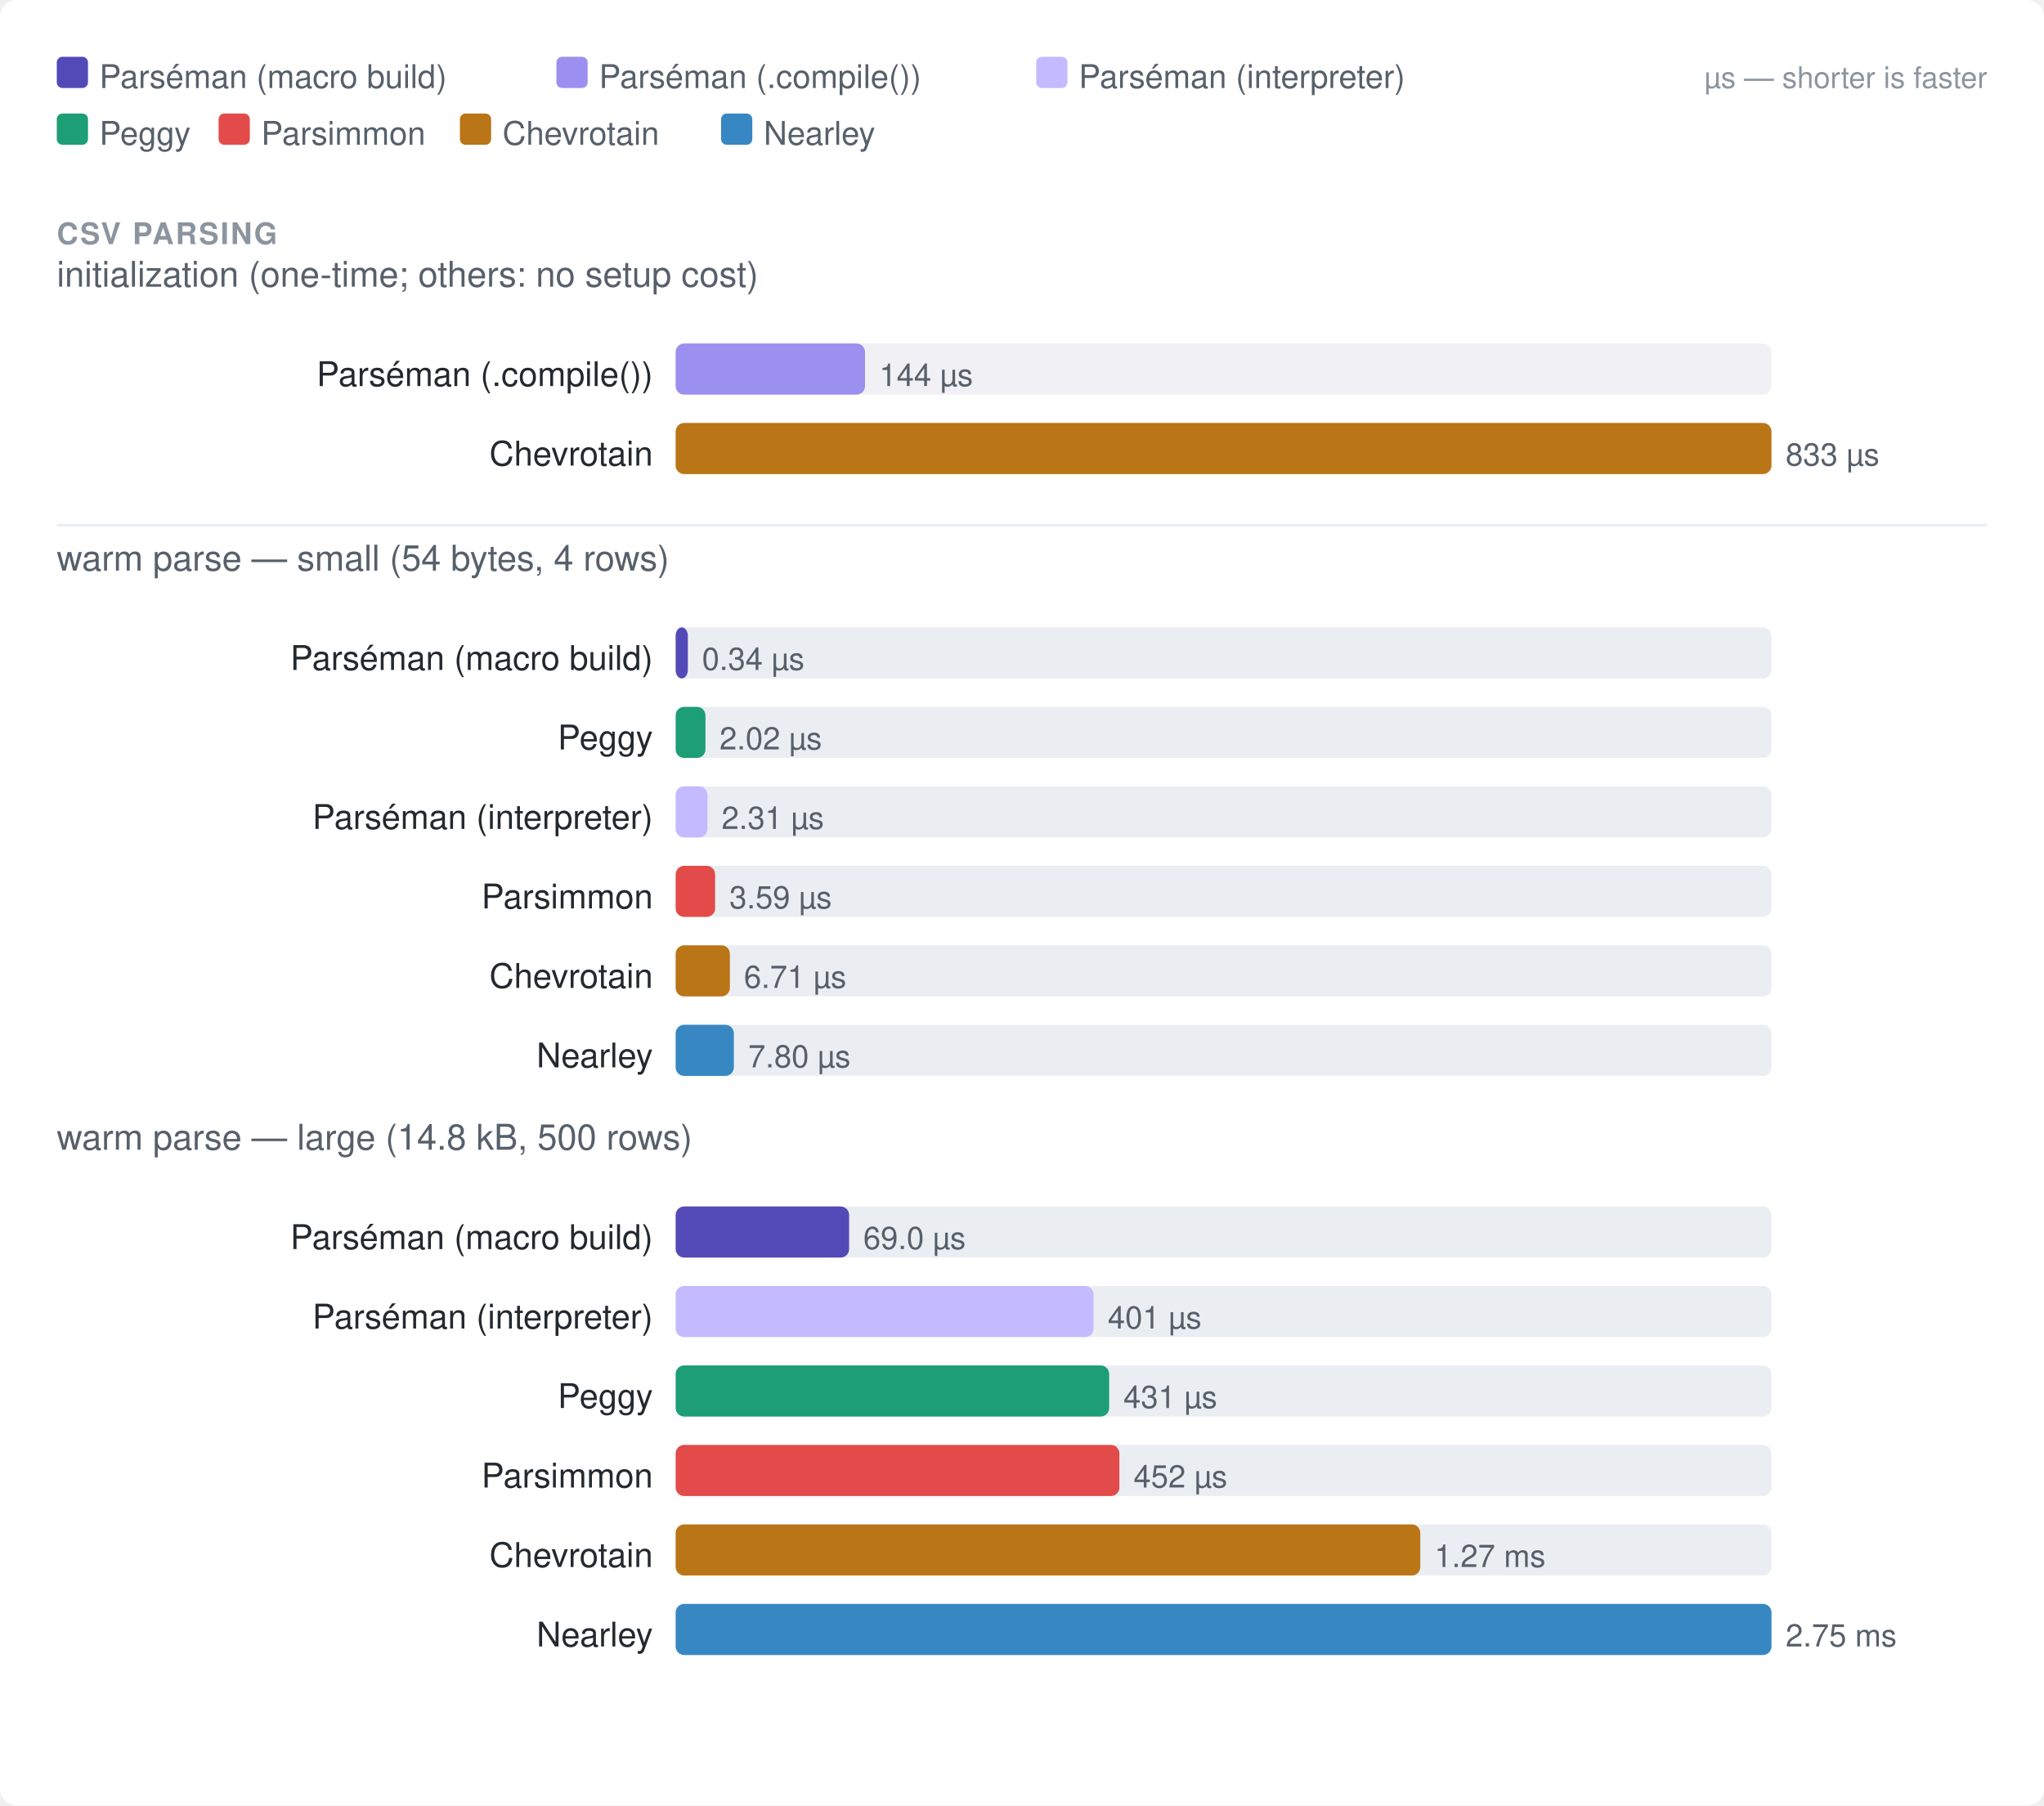
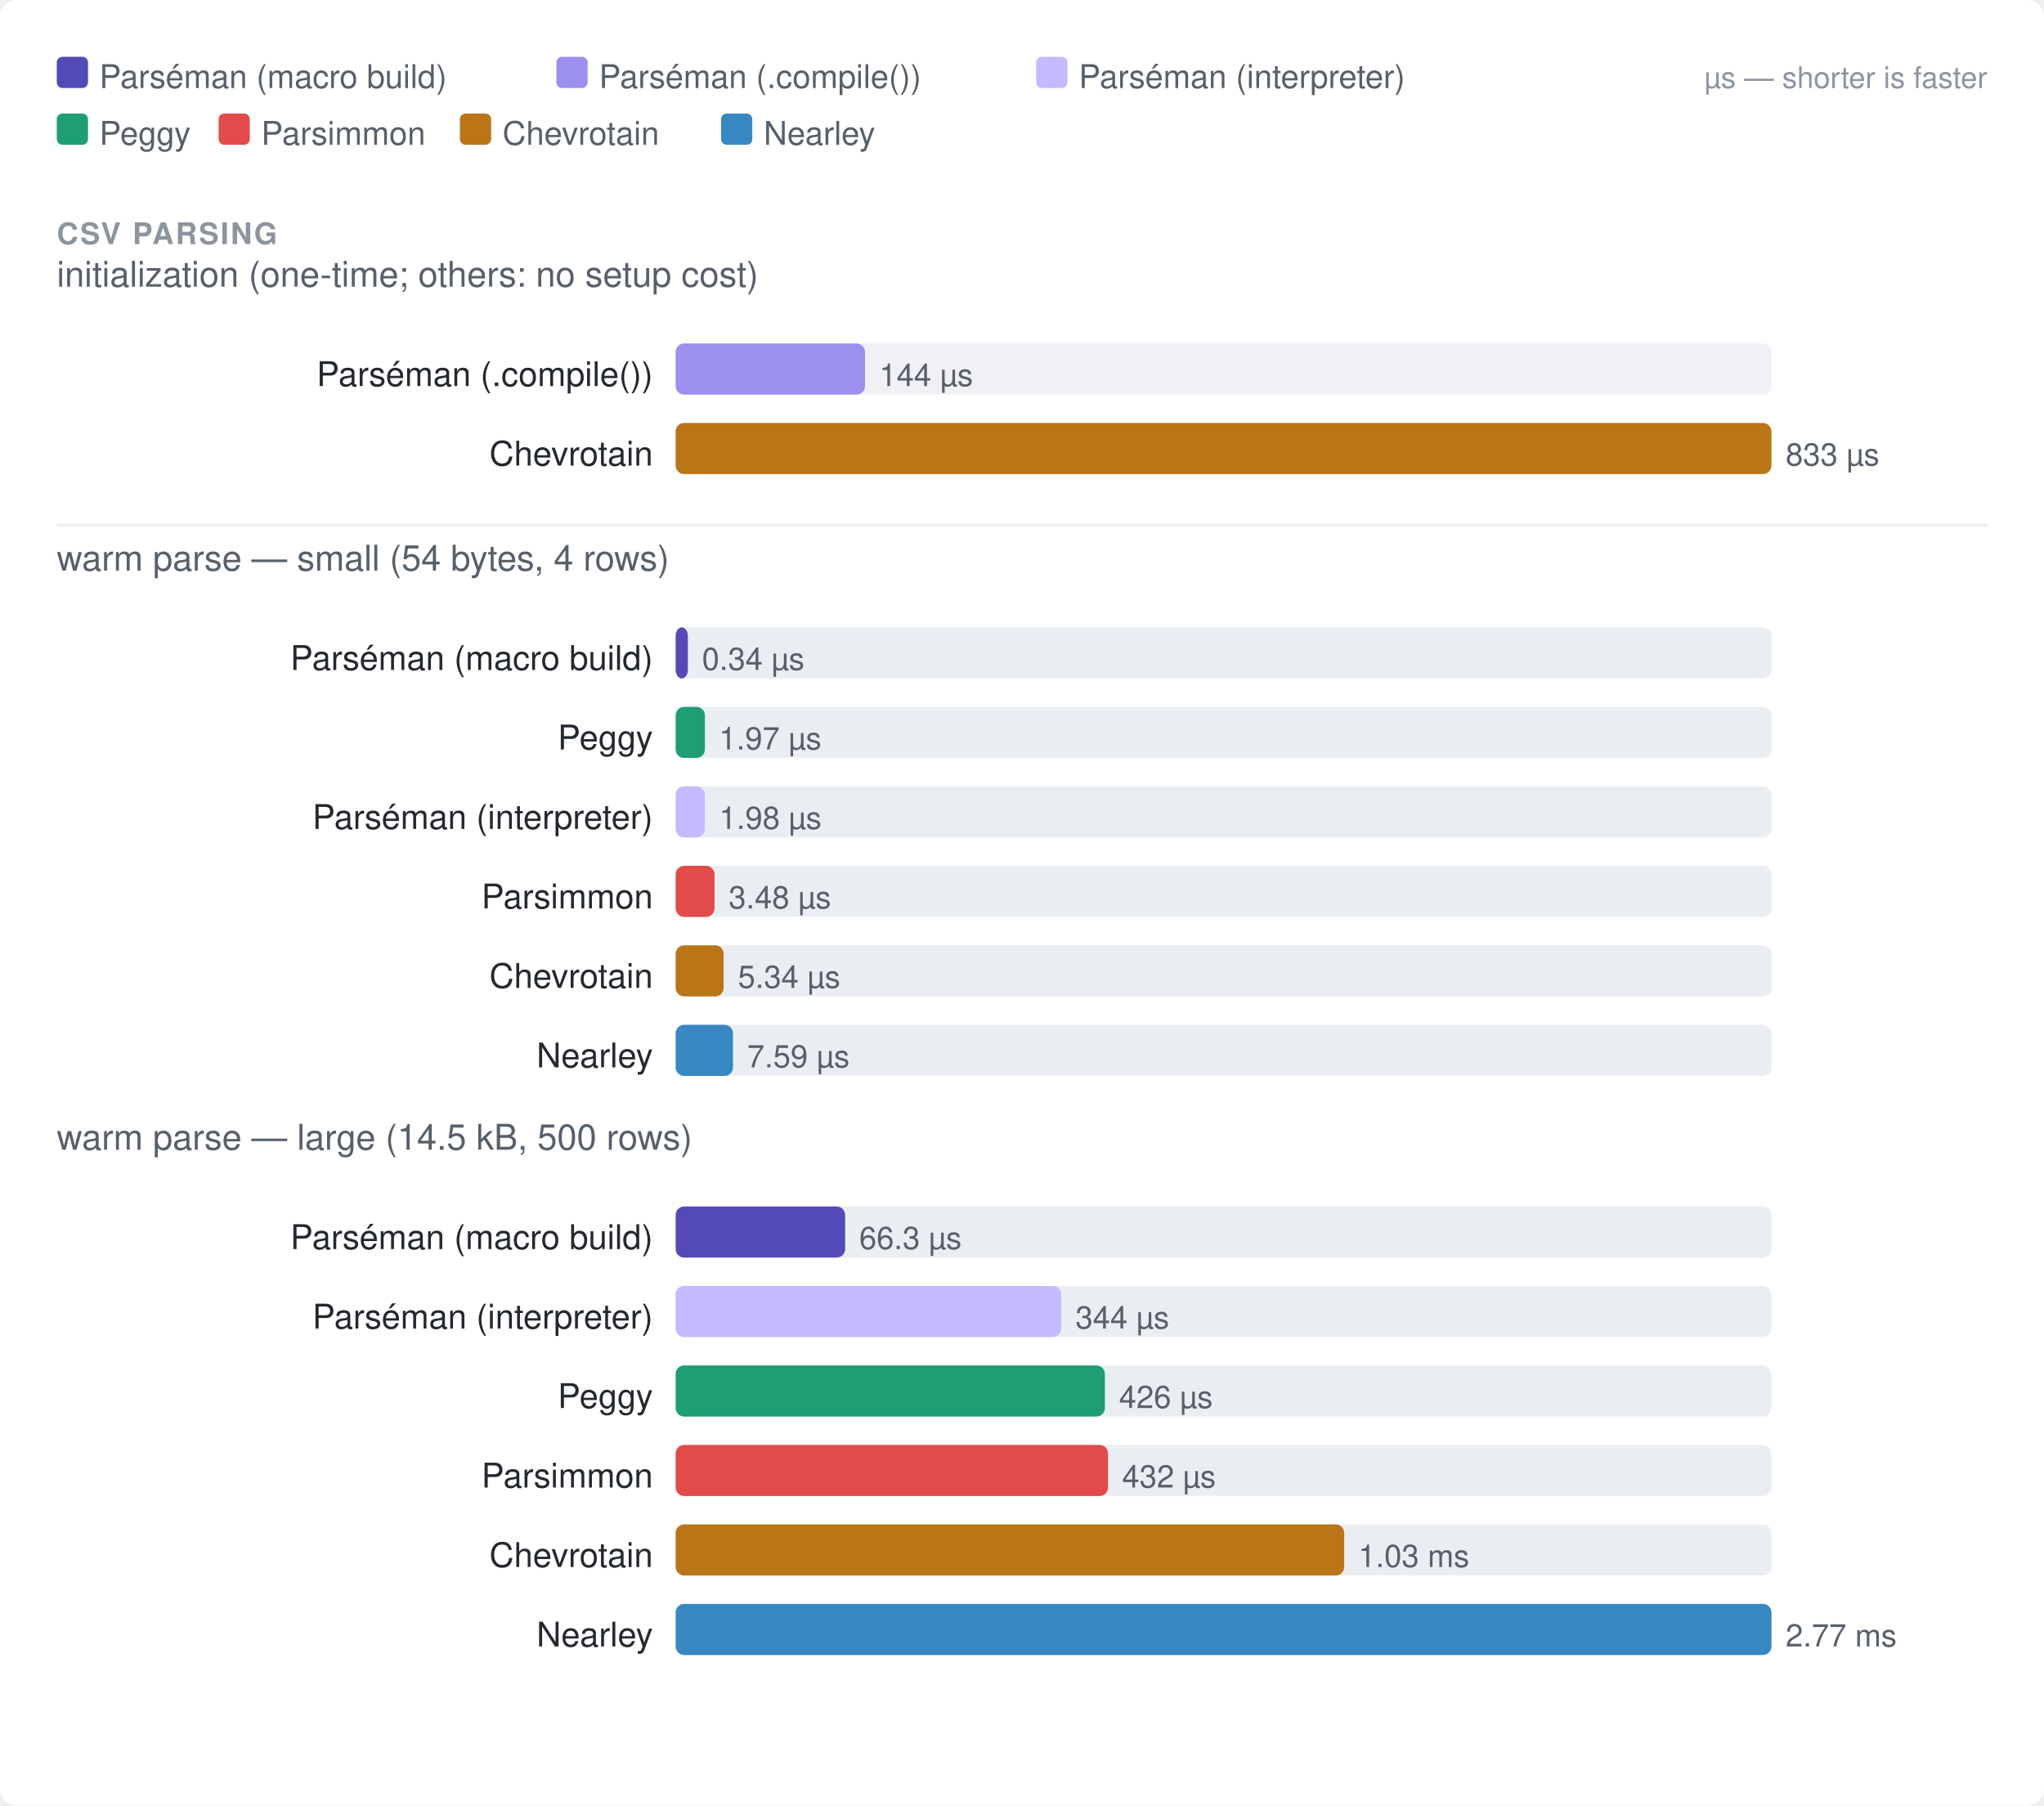
<svg xmlns="http://www.w3.org/2000/svg" viewBox="0 0 720 636" width="720" height="636">
  <rect width="720" height="636" fill="white" rx="6" />
  <rect x="20" y="20" width="11" height="11" rx="2" fill="#534AB7" />
  <text x="35" y="31" font-size="11.5" fill="#57606a" font-family="-apple-system,BlinkMacSystemFont,'Segoe UI',Helvetica,Arial,sans-serif">Parséman (macro build)</text>
  <rect x="196" y="20" width="11" height="11" rx="2" fill="#9B8FEF" />
  <text x="211" y="31" font-size="11.5" fill="#57606a" font-family="-apple-system,BlinkMacSystemFont,'Segoe UI',Helvetica,Arial,sans-serif">Parséman (.compile())</text>
  <rect x="365" y="20" width="11" height="11" rx="2" fill="#C4BAFF" />
  <text x="380" y="31" font-size="11.5" fill="#57606a" font-family="-apple-system,BlinkMacSystemFont,'Segoe UI',Helvetica,Arial,sans-serif">Parséman (interpreter)</text>
  <rect x="20" y="40" width="11" height="11" rx="2" fill="#1D9E75" />
  <text x="35" y="51" font-size="11.5" fill="#57606a" font-family="-apple-system,BlinkMacSystemFont,'Segoe UI',Helvetica,Arial,sans-serif">Peggy</text>
  <rect x="77" y="40" width="11" height="11" rx="2" fill="#E24B4A" />
  <text x="92" y="51" font-size="11.5" fill="#57606a" font-family="-apple-system,BlinkMacSystemFont,'Segoe UI',Helvetica,Arial,sans-serif">Parsimmon</text>
  <rect x="162" y="40" width="11" height="11" rx="2" fill="#BA7517" />
  <text x="177" y="51" font-size="11.5" fill="#57606a" font-family="-apple-system,BlinkMacSystemFont,'Segoe UI',Helvetica,Arial,sans-serif">Chevrotain</text>
  <rect x="254" y="40" width="11" height="11" rx="2" fill="#3788C2" />
  <text x="269" y="51" font-size="11.5" fill="#57606a" font-family="-apple-system,BlinkMacSystemFont,'Segoe UI',Helvetica,Arial,sans-serif">Nearley</text>
  <text x="700" y="31" font-size="10.5" fill="#8c959f" text-anchor="end" font-family="-apple-system,BlinkMacSystemFont,'Segoe UI',Helvetica,Arial,sans-serif">µs — shorter is faster</text>
  <text x="20" y="86" font-size="10.5" font-weight="600" fill="#8c959f" letter-spacing="0.06em" font-family="-apple-system,BlinkMacSystemFont,'Segoe UI',Helvetica,Arial,sans-serif">CSV PARSING</text>
  <text x="20" y="101" font-size="12.5" fill="#57606a" font-family="-apple-system,BlinkMacSystemFont,'Segoe UI',Helvetica,Arial,sans-serif">initialization (one-time; others: no setup cost)</text>
  <text x="230" y="136" text-anchor="end" font-size="12" fill="#24292f" font-family="-apple-system,BlinkMacSystemFont,'Segoe UI',Helvetica,Arial,sans-serif">Parséman (.compile())</text>
  <rect x="238" y="121" width="386" height="18" rx="3" fill="#f0f0f5" />
  <rect x="238" y="121" width="66.7" height="18" rx="3" fill="#9B8FEF" />
  <text x="309.719" y="136" font-size="11" fill="#57606a" font-family="-apple-system,BlinkMacSystemFont,'Segoe UI',Helvetica,Arial,sans-serif">144 µs</text>
  <text x="230" y="164" text-anchor="end" font-size="12" fill="#24292f" font-family="-apple-system,BlinkMacSystemFont,'Segoe UI',Helvetica,Arial,sans-serif">Chevrotain</text>
  <rect x="238" y="149" width="386" height="18" rx="3" fill="#f0f0f5" />
  <rect x="238" y="149" width="386.0" height="18" rx="3" fill="#BA7517" />
  <text x="629" y="164" font-size="11" fill="#57606a" font-family="-apple-system,BlinkMacSystemFont,'Segoe UI',Helvetica,Arial,sans-serif">833 µs</text>
  <line x1="20" y1="185" x2="700" y2="185" stroke="#eaeef2" stroke-width="1" />
  <text x="20" y="201" font-size="12.5" fill="#57606a" font-family="-apple-system,BlinkMacSystemFont,'Segoe UI',Helvetica,Arial,sans-serif">warm parse — small  (54 bytes, 4 rows)</text>
  <text x="230" y="236" text-anchor="end" font-size="12" fill="#24292f" font-family="-apple-system,BlinkMacSystemFont,'Segoe UI',Helvetica,Arial,sans-serif">Parséman (macro build)</text>
  <rect x="238" y="221" width="386" height="18" rx="3" fill="#eaeef2" />
  <rect x="238" y="221" width="4.3" height="18" rx="3" fill="#534AB7" />
-   <text x="247.288" y="236" font-size="11" fill="#57606a" font-family="-apple-system,BlinkMacSystemFont,'Segoe UI',Helvetica,Arial,sans-serif">0.34 µs</text>
+   <text x="247.28" y="236" font-size="11" fill="#57606a" font-family="-apple-system,BlinkMacSystemFont,'Segoe UI',Helvetica,Arial,sans-serif">0.34 µs</text>
  <text x="230" y="264" text-anchor="end" font-size="12" fill="#24292f" font-family="-apple-system,BlinkMacSystemFont,'Segoe UI',Helvetica,Arial,sans-serif">Peggy</text>
  <rect x="238" y="249" width="386" height="18" rx="3" fill="#eaeef2" />
-   <rect x="238" y="249" width="10.5" height="18" rx="3" fill="#1D9E75" />
-   <text x="253.453" y="264" font-size="11" fill="#57606a" font-family="-apple-system,BlinkMacSystemFont,'Segoe UI',Helvetica,Arial,sans-serif">2.02 µs</text>
+   <rect x="238" y="249" width="10.3" height="18" rx="3" fill="#1D9E75" />
+   <text x="253.28" y="264" font-size="11" fill="#57606a" font-family="-apple-system,BlinkMacSystemFont,'Segoe UI',Helvetica,Arial,sans-serif">1.97 µs</text>
  <text x="230" y="292" text-anchor="end" font-size="12" fill="#24292f" font-family="-apple-system,BlinkMacSystemFont,'Segoe UI',Helvetica,Arial,sans-serif">Parséman (interpreter)</text>
  <rect x="238" y="277" width="386" height="18" rx="3" fill="#eaeef2" />
-   <rect x="238" y="277" width="11.2" height="18" rx="3" fill="#C4BAFF" />
-   <text x="254.178" y="292" font-size="11" fill="#57606a" font-family="-apple-system,BlinkMacSystemFont,'Segoe UI',Helvetica,Arial,sans-serif">2.31 µs</text>
+   <rect x="238" y="277" width="10.3" height="18" rx="3" fill="#C4BAFF" />
+   <text x="253.32" y="292" font-size="11" fill="#57606a" font-family="-apple-system,BlinkMacSystemFont,'Segoe UI',Helvetica,Arial,sans-serif">1.98 µs</text>
  <text x="230" y="320" text-anchor="end" font-size="12" fill="#24292f" font-family="-apple-system,BlinkMacSystemFont,'Segoe UI',Helvetica,Arial,sans-serif">Parsimmon</text>
  <rect x="238" y="305" width="386" height="18" rx="3" fill="#eaeef2" />
-   <rect x="238" y="305" width="13.9" height="18" rx="3" fill="#E24B4A" />
-   <text x="256.935" y="320" font-size="11" fill="#57606a" font-family="-apple-system,BlinkMacSystemFont,'Segoe UI',Helvetica,Arial,sans-serif">3.59 µs</text>
+   <rect x="238" y="305" width="13.7" height="18" rx="3" fill="#E24B4A" />
+   <text x="256.676" y="320" font-size="11" fill="#57606a" font-family="-apple-system,BlinkMacSystemFont,'Segoe UI',Helvetica,Arial,sans-serif">3.48 µs</text>
  <text x="230" y="348" text-anchor="end" font-size="12" fill="#24292f" font-family="-apple-system,BlinkMacSystemFont,'Segoe UI',Helvetica,Arial,sans-serif">Chevrotain</text>
  <rect x="238" y="333" width="386" height="18" rx="3" fill="#eaeef2" />
-   <rect x="238" y="333" width="19.1" height="18" rx="3" fill="#BA7517" />
-   <text x="262.051" y="348" font-size="11" fill="#57606a" font-family="-apple-system,BlinkMacSystemFont,'Segoe UI',Helvetica,Arial,sans-serif">6.71 µs</text>
+   <rect x="238" y="333" width="16.9" height="18" rx="3" fill="#BA7517" />
+   <text x="259.927" y="348" font-size="11" fill="#57606a" font-family="-apple-system,BlinkMacSystemFont,'Segoe UI',Helvetica,Arial,sans-serif">5.34 µs</text>
  <text x="230" y="376" text-anchor="end" font-size="12" fill="#24292f" font-family="-apple-system,BlinkMacSystemFont,'Segoe UI',Helvetica,Arial,sans-serif">Nearley</text>
  <rect x="238" y="361" width="386" height="18" rx="3" fill="#eaeef2" />
-   <rect x="238" y="361" width="20.5" height="18" rx="3" fill="#3788C2" />
-   <text x="263.54" y="376" font-size="11" fill="#57606a" font-family="-apple-system,BlinkMacSystemFont,'Segoe UI',Helvetica,Arial,sans-serif">7.80 µs</text>
-   <text x="20" y="405" font-size="12.5" fill="#57606a" font-family="-apple-system,BlinkMacSystemFont,'Segoe UI',Helvetica,Arial,sans-serif">warm parse — large  (14.8 kB, 500 rows)</text>
+   <rect x="238" y="361" width="20.2" height="18" rx="3" fill="#3788C2" />
+   <text x="263.183" y="376" font-size="11" fill="#57606a" font-family="-apple-system,BlinkMacSystemFont,'Segoe UI',Helvetica,Arial,sans-serif">7.59 µs</text>
+   <text x="20" y="405" font-size="12.5" fill="#57606a" font-family="-apple-system,BlinkMacSystemFont,'Segoe UI',Helvetica,Arial,sans-serif">warm parse — large  (14.5 kB, 500 rows)</text>
  <text x="230" y="440" text-anchor="end" font-size="12" fill="#24292f" font-family="-apple-system,BlinkMacSystemFont,'Segoe UI',Helvetica,Arial,sans-serif">Parséman (macro build)</text>
  <rect x="238" y="425" width="386" height="18" rx="3" fill="#eaeef2" />
-   <rect x="238" y="425" width="61.1" height="18" rx="3" fill="#534AB7" />
-   <text x="304.095" y="440" font-size="11" fill="#57606a" font-family="-apple-system,BlinkMacSystemFont,'Segoe UI',Helvetica,Arial,sans-serif">69.0 µs</text>
+   <rect x="238" y="425" width="59.7" height="18" rx="3" fill="#534AB7" />
+   <text x="302.66" y="440" font-size="11" fill="#57606a" font-family="-apple-system,BlinkMacSystemFont,'Segoe UI',Helvetica,Arial,sans-serif">66.3 µs</text>
  <text x="230" y="468" text-anchor="end" font-size="12" fill="#24292f" font-family="-apple-system,BlinkMacSystemFont,'Segoe UI',Helvetica,Arial,sans-serif">Parséman (interpreter)</text>
  <rect x="238" y="453" width="386" height="18" rx="3" fill="#eaeef2" />
-   <rect x="238" y="453" width="147.2" height="18" rx="3" fill="#C4BAFF" />
-   <text x="390.22" y="468" font-size="11" fill="#57606a" font-family="-apple-system,BlinkMacSystemFont,'Segoe UI',Helvetica,Arial,sans-serif">401 µs</text>
+   <rect x="238" y="453" width="135.8" height="18" rx="3" fill="#C4BAFF" />
+   <text x="378.843" y="468" font-size="11" fill="#57606a" font-family="-apple-system,BlinkMacSystemFont,'Segoe UI',Helvetica,Arial,sans-serif">344 µs</text>
  <text x="230" y="496" text-anchor="end" font-size="12" fill="#24292f" font-family="-apple-system,BlinkMacSystemFont,'Segoe UI',Helvetica,Arial,sans-serif">Peggy</text>
  <rect x="238" y="481" width="386" height="18" rx="3" fill="#eaeef2" />
-   <rect x="238" y="481" width="152.7" height="18" rx="3" fill="#1D9E75" />
-   <text x="395.743" y="496" font-size="11" fill="#57606a" font-family="-apple-system,BlinkMacSystemFont,'Segoe UI',Helvetica,Arial,sans-serif">431 µs</text>
+   <rect x="238" y="481" width="151.2" height="18" rx="3" fill="#1D9E75" />
+   <text x="394.183" y="496" font-size="11" fill="#57606a" font-family="-apple-system,BlinkMacSystemFont,'Segoe UI',Helvetica,Arial,sans-serif">426 µs</text>
  <text x="230" y="524" text-anchor="end" font-size="12" fill="#24292f" font-family="-apple-system,BlinkMacSystemFont,'Segoe UI',Helvetica,Arial,sans-serif">Parsimmon</text>
  <rect x="238" y="509" width="386" height="18" rx="3" fill="#eaeef2" />
-   <rect x="238" y="509" width="156.3" height="18" rx="3" fill="#E24B4A" />
-   <text x="399.301" y="524" font-size="11" fill="#57606a" font-family="-apple-system,BlinkMacSystemFont,'Segoe UI',Helvetica,Arial,sans-serif">452 µs</text>
+   <rect x="238" y="509" width="152.3" height="18" rx="3" fill="#E24B4A" />
+   <text x="395.267" y="524" font-size="11" fill="#57606a" font-family="-apple-system,BlinkMacSystemFont,'Segoe UI',Helvetica,Arial,sans-serif">432 µs</text>
  <text x="230" y="552" text-anchor="end" font-size="12" fill="#24292f" font-family="-apple-system,BlinkMacSystemFont,'Segoe UI',Helvetica,Arial,sans-serif">Chevrotain</text>
  <rect x="238" y="537" width="386" height="18" rx="3" fill="#eaeef2" />
-   <rect x="238" y="537" width="262.3" height="18" rx="3" fill="#BA7517" />
-   <text x="505.297" y="552" font-size="11" fill="#57606a" font-family="-apple-system,BlinkMacSystemFont,'Segoe UI',Helvetica,Arial,sans-serif">1.27 ms</text>
+   <rect x="238" y="537" width="235.5" height="18" rx="3" fill="#BA7517" />
+   <text x="478.452" y="552" font-size="11" fill="#57606a" font-family="-apple-system,BlinkMacSystemFont,'Segoe UI',Helvetica,Arial,sans-serif">1.03 ms</text>
  <text x="230" y="580" text-anchor="end" font-size="12" fill="#24292f" font-family="-apple-system,BlinkMacSystemFont,'Segoe UI',Helvetica,Arial,sans-serif">Nearley</text>
  <rect x="238" y="565" width="386" height="18" rx="3" fill="#eaeef2" />
  <rect x="238" y="565" width="386.0" height="18" rx="3" fill="#3788C2" />
-   <text x="629" y="580" font-size="11" fill="#57606a" font-family="-apple-system,BlinkMacSystemFont,'Segoe UI',Helvetica,Arial,sans-serif">2.75 ms</text>
+   <text x="629" y="580" font-size="11" fill="#57606a" font-family="-apple-system,BlinkMacSystemFont,'Segoe UI',Helvetica,Arial,sans-serif">2.77 ms</text>
</svg>
